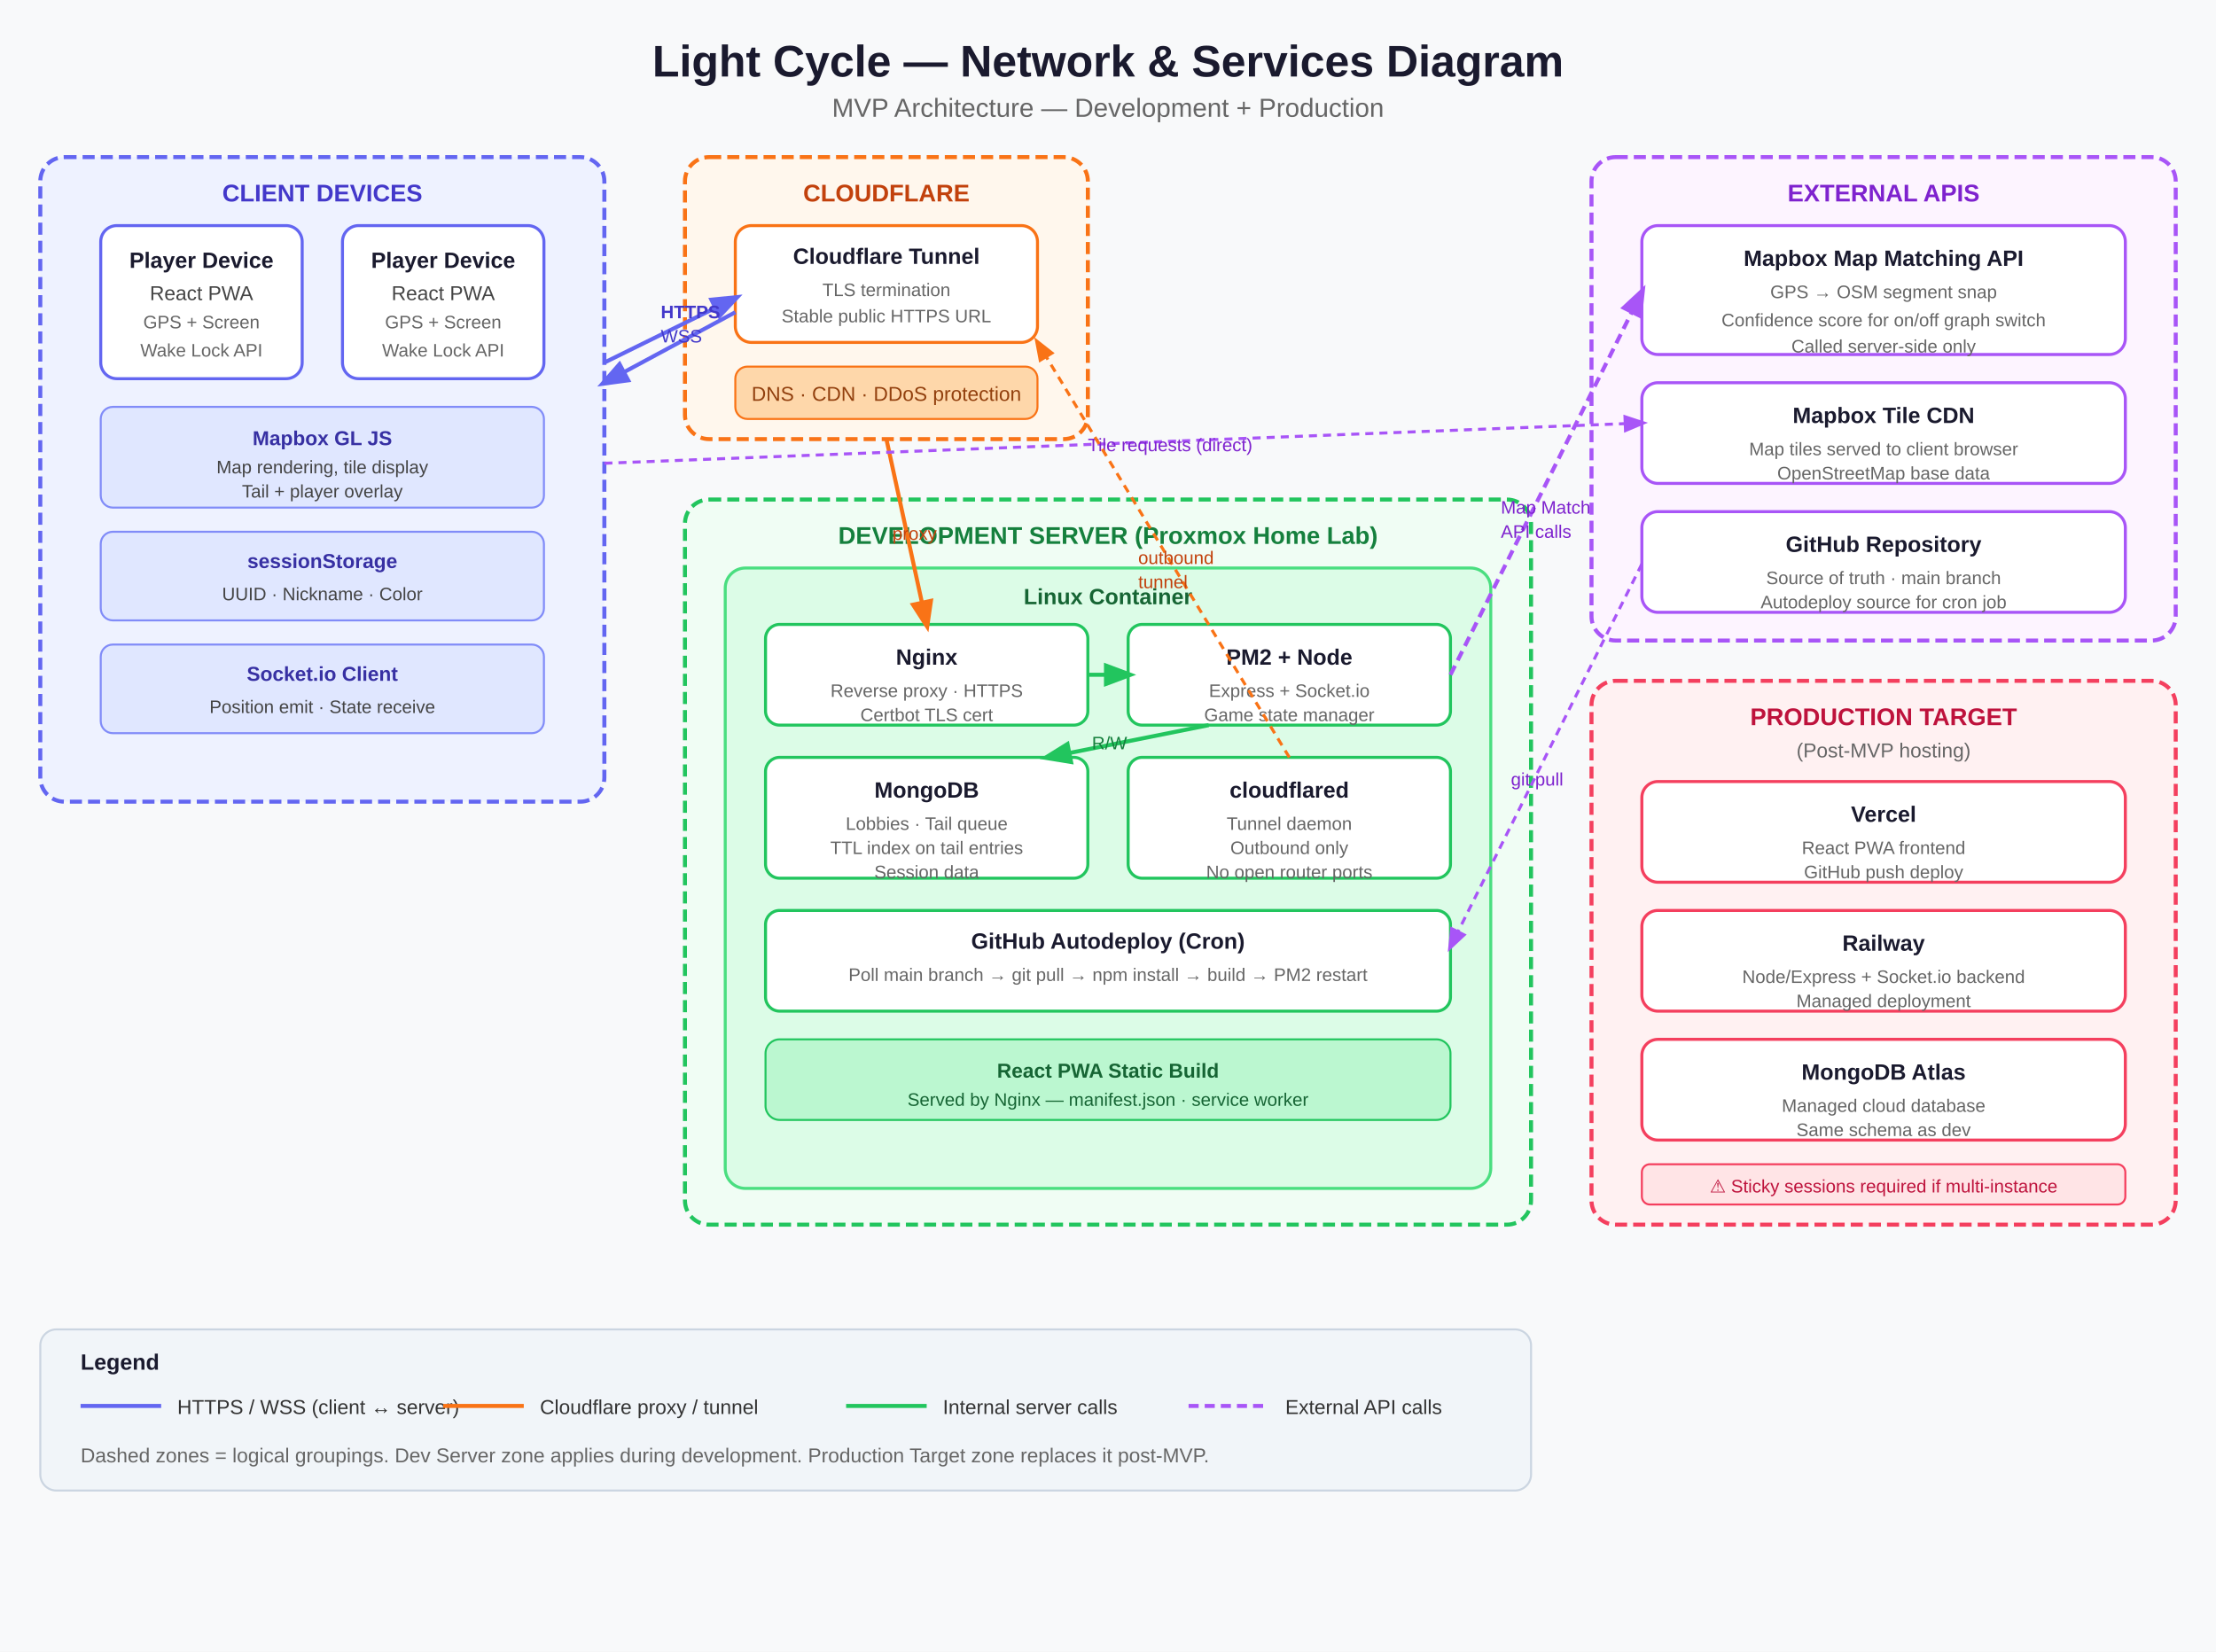
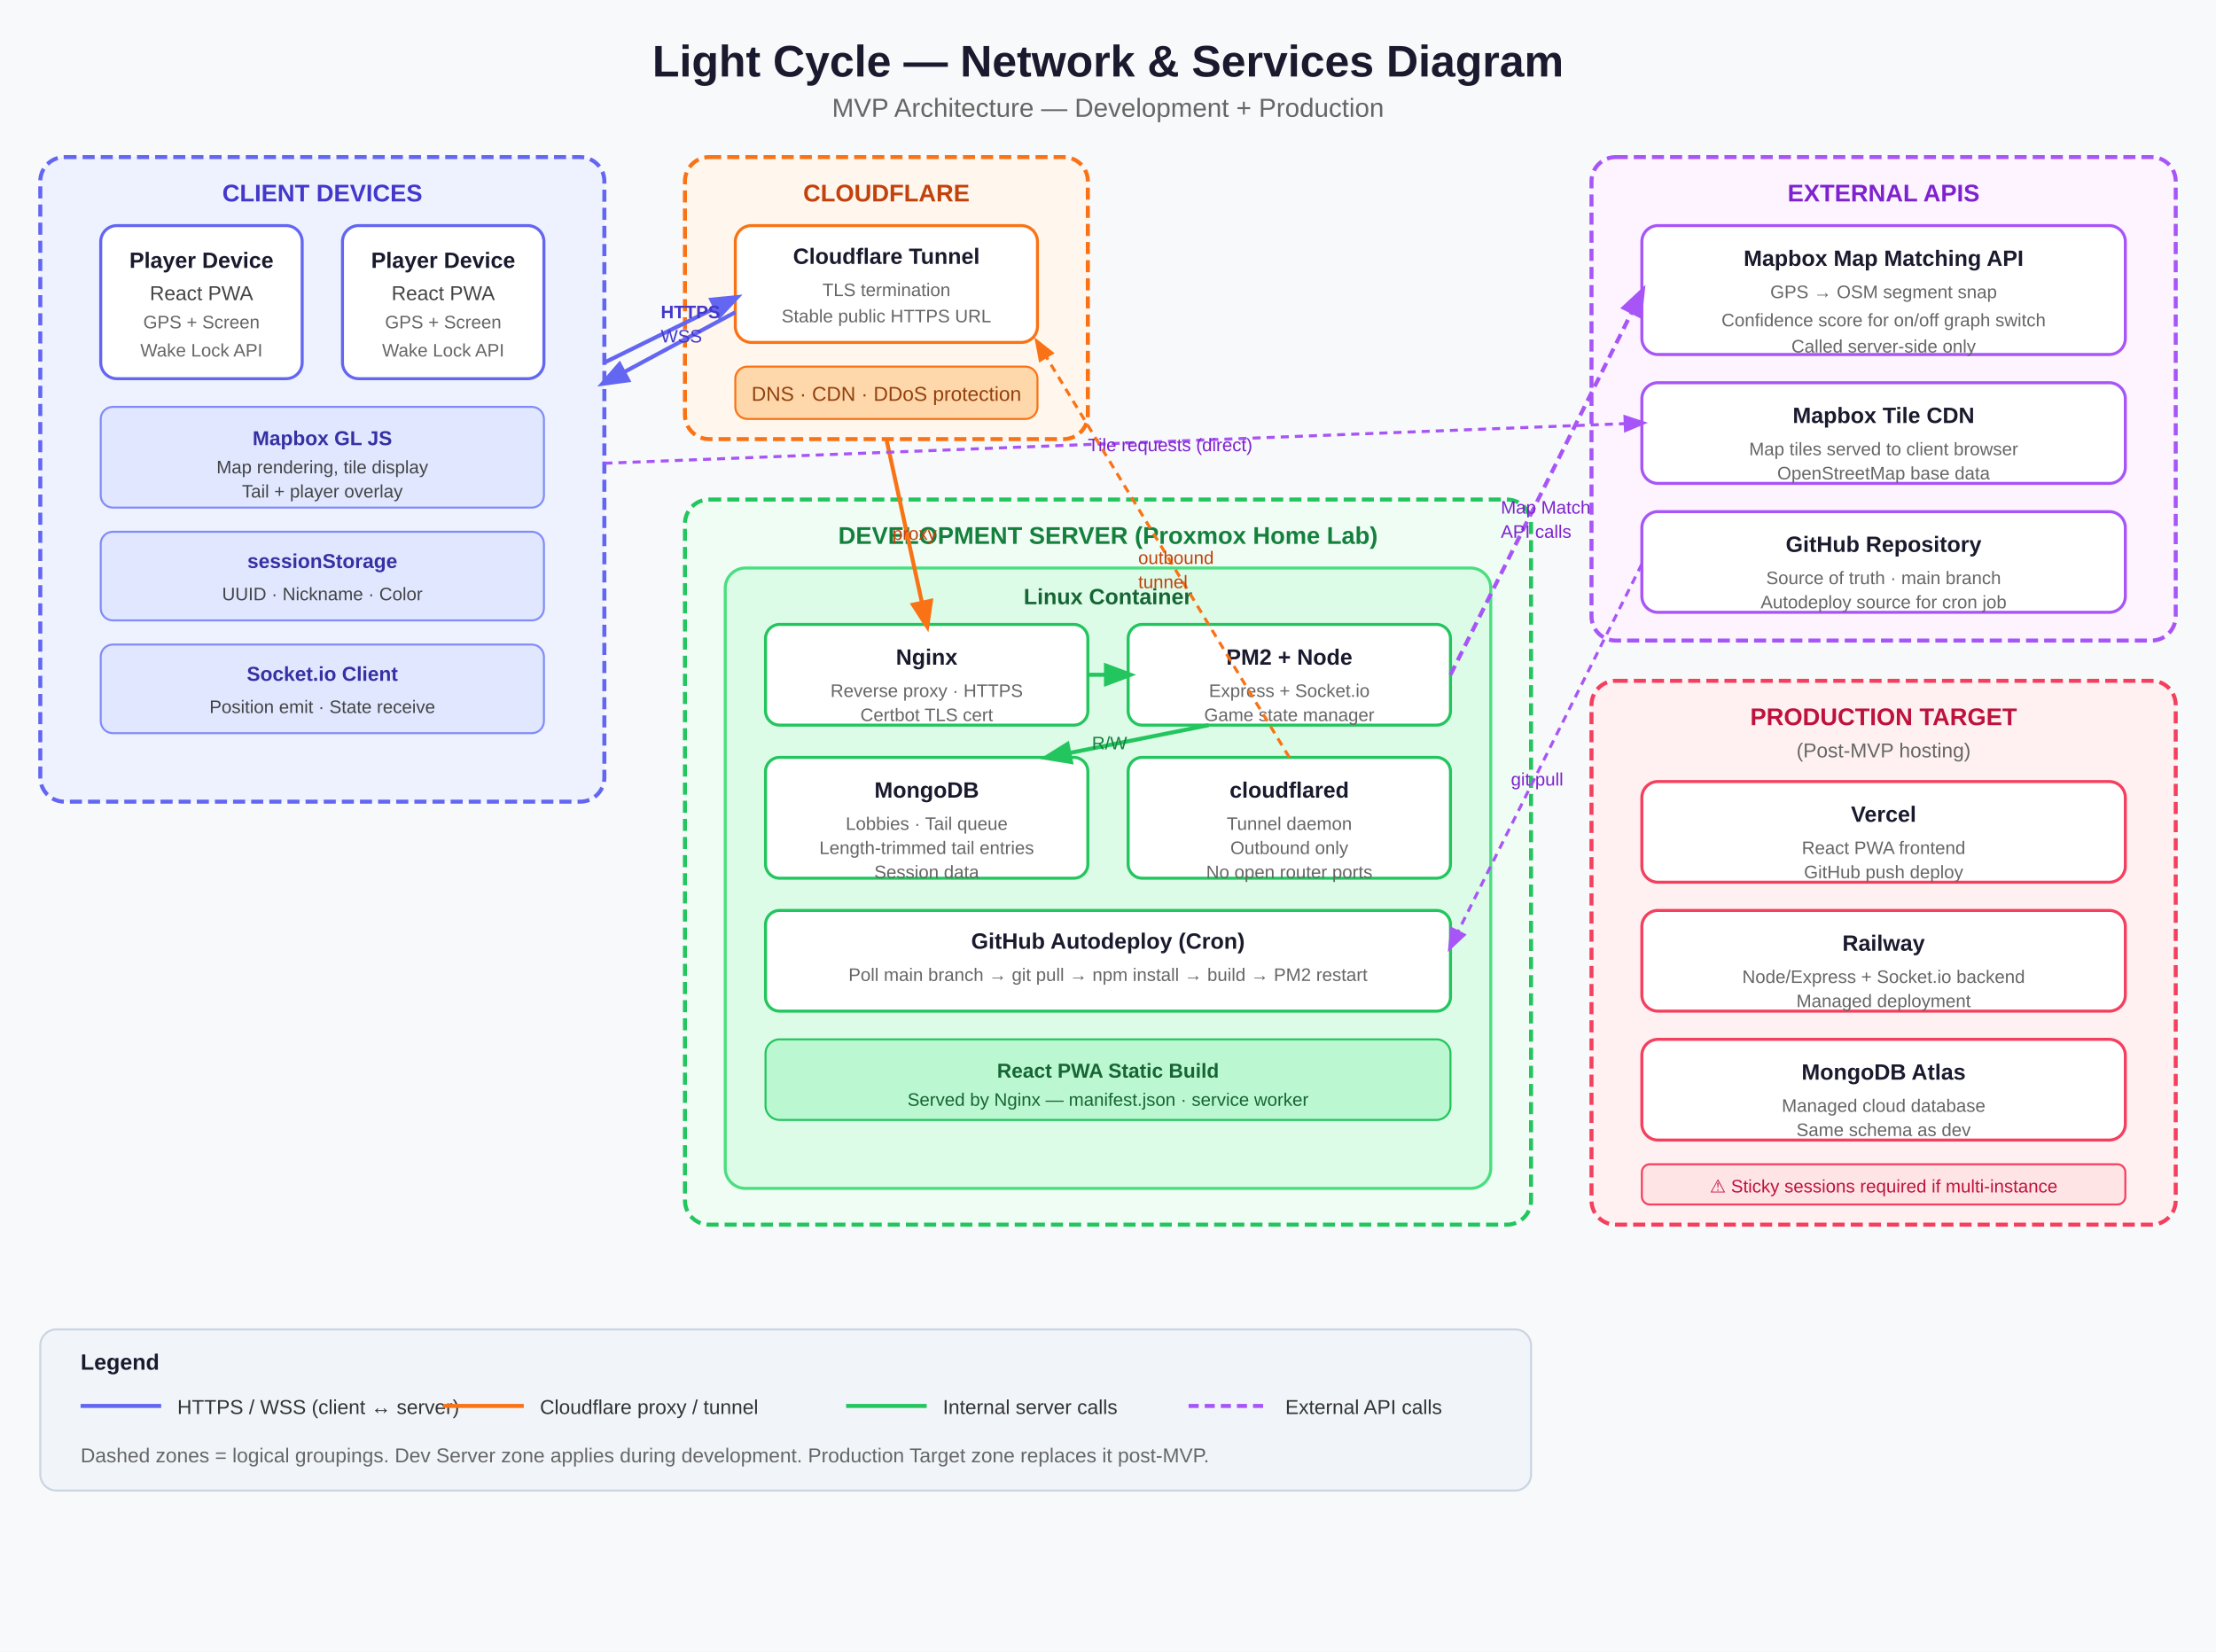
<svg xmlns="http://www.w3.org/2000/svg" viewBox="0 0 1100 820" width="1100" height="820" font-family="Arial, sans-serif">
  <rect width="1100" height="820" fill="#F8F9FA" />
  <text x="550" y="38" text-anchor="middle" font-size="22" font-weight="bold" fill="#1A1A2E">Light Cycle — Network &amp; Services Diagram</text>
  <text x="550" y="58" text-anchor="middle" font-size="13" fill="#666">MVP Architecture — Development + Production</text>
  <rect x="20" y="78" width="280" height="320" rx="12" fill="#EEF2FF" stroke="#6366F1" stroke-width="2" stroke-dasharray="6,3" />
  <text x="160" y="100" text-anchor="middle" font-size="12" font-weight="bold" fill="#4338CA">CLIENT DEVICES</text>
  <rect x="50" y="112" width="100" height="76" rx="8" fill="#FFFFFF" stroke="#6366F1" stroke-width="1.5" />
  <text x="100" y="133" text-anchor="middle" font-size="11" font-weight="bold" fill="#1A1A2E">Player Device</text>
  <text x="100" y="149" text-anchor="middle" font-size="10" fill="#444">React PWA</text>
  <text x="100" y="163" text-anchor="middle" font-size="9" fill="#666">GPS + Screen</text>
  <text x="100" y="177" text-anchor="middle" font-size="9" fill="#666">Wake Lock API</text>
  <rect x="170" y="112" width="100" height="76" rx="8" fill="#FFFFFF" stroke="#6366F1" stroke-width="1.5" />
  <text x="220" y="133" text-anchor="middle" font-size="11" font-weight="bold" fill="#1A1A2E">Player Device</text>
  <text x="220" y="149" text-anchor="middle" font-size="10" fill="#444">React PWA</text>
  <text x="220" y="163" text-anchor="middle" font-size="9" fill="#666">GPS + Screen</text>
  <text x="220" y="177" text-anchor="middle" font-size="9" fill="#666">Wake Lock API</text>
  <rect x="50" y="202" width="220" height="50" rx="6" fill="#E0E7FF" stroke="#818CF8" stroke-width="1" />
  <text x="160" y="221" text-anchor="middle" font-size="10" font-weight="bold" fill="#3730A3">Mapbox GL JS</text>
  <text x="160" y="235" text-anchor="middle" font-size="9" fill="#444">Map rendering, tile display</text>
  <text x="160" y="247" text-anchor="middle" font-size="9" fill="#444">Tail + player overlay</text>
  <rect x="50" y="264" width="220" height="44" rx="6" fill="#E0E7FF" stroke="#818CF8" stroke-width="1" />
  <text x="160" y="282" text-anchor="middle" font-size="10" font-weight="bold" fill="#3730A3">sessionStorage</text>
  <text x="160" y="298" text-anchor="middle" font-size="9" fill="#444">UUID · Nickname · Color</text>
  <rect x="50" y="320" width="220" height="44" rx="6" fill="#E0E7FF" stroke="#818CF8" stroke-width="1" />
  <text x="160" y="338" text-anchor="middle" font-size="10" font-weight="bold" fill="#3730A3">Socket.io Client</text>
  <text x="160" y="354" text-anchor="middle" font-size="9" fill="#444">Position emit · State receive</text>
  <rect x="340" y="78" width="200" height="140" rx="12" fill="#FFF7ED" stroke="#F97316" stroke-width="2" stroke-dasharray="6,3" />
  <text x="440" y="100" text-anchor="middle" font-size="12" font-weight="bold" fill="#C2410C">CLOUDFLARE</text>
  <rect x="365" y="112" width="150" height="58" rx="8" fill="#FFFFFF" stroke="#F97316" stroke-width="1.5" />
  <text x="440" y="131" text-anchor="middle" font-size="11" font-weight="bold" fill="#1A1A2E">Cloudflare Tunnel</text>
  <text x="440" y="147" text-anchor="middle" font-size="9" fill="#666">TLS termination</text>
  <text x="440" y="160" text-anchor="middle" font-size="9" fill="#666">Stable public HTTPS URL</text>
  <rect x="365" y="182" width="150" height="26" rx="6" fill="#FED7AA" stroke="#F97316" stroke-width="1" />
  <text x="440" y="199" text-anchor="middle" font-size="10" fill="#92400E">DNS · CDN · DDoS protection</text>
  <rect x="340" y="248" width="420" height="360" rx="12" fill="#F0FDF4" stroke="#22C55E" stroke-width="2" stroke-dasharray="6,3" />
  <text x="550" y="270" text-anchor="middle" font-size="12" font-weight="bold" fill="#15803D">DEVELOPMENT SERVER (Proxmox Home Lab)</text>
  <rect x="360" y="282" width="380" height="308" rx="10" fill="#DCFCE7" stroke="#4ADE80" stroke-width="1.5" />
  <text x="550" y="300" text-anchor="middle" font-size="11" font-weight="bold" fill="#166534">Linux Container</text>
  <rect x="380" y="310" width="160" height="50" rx="7" fill="#FFFFFF" stroke="#22C55E" stroke-width="1.5" />
  <text x="460" y="330" text-anchor="middle" font-size="11" font-weight="bold" fill="#1A1A2E">Nginx</text>
  <text x="460" y="346" text-anchor="middle" font-size="9" fill="#666">Reverse proxy · HTTPS</text>
  <text x="460" y="358" text-anchor="middle" font-size="9" fill="#666">Certbot TLS cert</text>
  <rect x="560" y="310" width="160" height="50" rx="7" fill="#FFFFFF" stroke="#22C55E" stroke-width="1.5" />
  <text x="640" y="330" text-anchor="middle" font-size="11" font-weight="bold" fill="#1A1A2E">PM2 + Node</text>
  <text x="640" y="346" text-anchor="middle" font-size="9" fill="#666">Express + Socket.io</text>
  <text x="640" y="358" text-anchor="middle" font-size="9" fill="#666">Game state manager</text>
  <rect x="380" y="376" width="160" height="60" rx="7" fill="#FFFFFF" stroke="#22C55E" stroke-width="1.5" />
  <text x="460" y="396" text-anchor="middle" font-size="11" font-weight="bold" fill="#1A1A2E">MongoDB</text>
  <text x="460" y="412" text-anchor="middle" font-size="9" fill="#666">Lobbies · Tail queue</text>
-   <text x="460" y="424" text-anchor="middle" font-size="9" fill="#666">TTL index on tail entries</text>
+   <text x="460" y="424" text-anchor="middle" font-size="9" fill="#666">Length-trimmed tail entries</text>
  <text x="460" y="436" text-anchor="middle" font-size="9" fill="#666">Session data</text>
  <rect x="560" y="376" width="160" height="60" rx="7" fill="#FFFFFF" stroke="#22C55E" stroke-width="1.5" />
  <text x="640" y="396" text-anchor="middle" font-size="11" font-weight="bold" fill="#1A1A2E">cloudflared</text>
  <text x="640" y="412" text-anchor="middle" font-size="9" fill="#666">Tunnel daemon</text>
  <text x="640" y="424" text-anchor="middle" font-size="9" fill="#666">Outbound only</text>
  <text x="640" y="436" text-anchor="middle" font-size="9" fill="#666">No open router ports</text>
  <rect x="380" y="452" width="340" height="50" rx="7" fill="#FFFFFF" stroke="#22C55E" stroke-width="1.5" />
  <text x="550" y="471" text-anchor="middle" font-size="11" font-weight="bold" fill="#1A1A2E">GitHub Autodeploy (Cron)</text>
  <text x="550" y="487" text-anchor="middle" font-size="9" fill="#666">Poll main branch → git pull → npm install → build → PM2 restart</text>
  <rect x="380" y="516" width="340" height="40" rx="7" fill="#BBF7D0" stroke="#22C55E" stroke-width="1" />
  <text x="550" y="535" text-anchor="middle" font-size="10" font-weight="bold" fill="#166534">React PWA Static Build</text>
  <text x="550" y="549" text-anchor="middle" font-size="9" fill="#166534">Served by Nginx — manifest.json · service worker</text>
  <rect x="790" y="78" width="290" height="240" rx="12" fill="#FDF4FF" stroke="#A855F7" stroke-width="2" stroke-dasharray="6,3" />
  <text x="935" y="100" text-anchor="middle" font-size="12" font-weight="bold" fill="#7E22CE">EXTERNAL APIS</text>
  <rect x="815" y="112" width="240" height="64" rx="8" fill="#FFFFFF" stroke="#A855F7" stroke-width="1.5" />
  <text x="935" y="132" text-anchor="middle" font-size="11" font-weight="bold" fill="#1A1A2E">Mapbox Map Matching API</text>
  <text x="935" y="148" text-anchor="middle" font-size="9" fill="#666">GPS → OSM segment snap</text>
  <text x="935" y="162" text-anchor="middle" font-size="9" fill="#666">Confidence score for on/off graph switch</text>
  <text x="935" y="175" text-anchor="middle" font-size="9" fill="#666">Called server-side only</text>
  <rect x="815" y="190" width="240" height="50" rx="8" fill="#FFFFFF" stroke="#A855F7" stroke-width="1.5" />
  <text x="935" y="210" text-anchor="middle" font-size="11" font-weight="bold" fill="#1A1A2E">Mapbox Tile CDN</text>
  <text x="935" y="226" text-anchor="middle" font-size="9" fill="#666">Map tiles served to client browser</text>
  <text x="935" y="238" text-anchor="middle" font-size="9" fill="#666">OpenStreetMap base data</text>
  <rect x="815" y="254" width="240" height="50" rx="8" fill="#FFFFFF" stroke="#A855F7" stroke-width="1.5" />
  <text x="935" y="274" text-anchor="middle" font-size="11" font-weight="bold" fill="#1A1A2E">GitHub Repository</text>
  <text x="935" y="290" text-anchor="middle" font-size="9" fill="#666">Source of truth · main branch</text>
  <text x="935" y="302" text-anchor="middle" font-size="9" fill="#666">Autodeploy source for cron job</text>
  <rect x="790" y="338" width="290" height="270" rx="12" fill="#FFF1F2" stroke="#F43F5E" stroke-width="2" stroke-dasharray="6,3" />
  <text x="935" y="360" text-anchor="middle" font-size="12" font-weight="bold" fill="#BE123C">PRODUCTION TARGET</text>
  <text x="935" y="376" text-anchor="middle" font-size="10" fill="#666">(Post-MVP hosting)</text>
  <rect x="815" y="388" width="240" height="50" rx="8" fill="#FFFFFF" stroke="#F43F5E" stroke-width="1.5" />
  <text x="935" y="408" text-anchor="middle" font-size="11" font-weight="bold" fill="#1A1A2E">Vercel</text>
  <text x="935" y="424" text-anchor="middle" font-size="9" fill="#666">React PWA frontend</text>
  <text x="935" y="436" text-anchor="middle" font-size="9" fill="#666">GitHub push deploy</text>
  <rect x="815" y="452" width="240" height="50" rx="8" fill="#FFFFFF" stroke="#F43F5E" stroke-width="1.5" />
  <text x="935" y="472" text-anchor="middle" font-size="11" font-weight="bold" fill="#1A1A2E">Railway</text>
  <text x="935" y="488" text-anchor="middle" font-size="9" fill="#666">Node/Express + Socket.io backend</text>
  <text x="935" y="500" text-anchor="middle" font-size="9" fill="#666">Managed deployment</text>
  <rect x="815" y="516" width="240" height="50" rx="8" fill="#FFFFFF" stroke="#F43F5E" stroke-width="1.5" />
  <text x="935" y="536" text-anchor="middle" font-size="11" font-weight="bold" fill="#1A1A2E">MongoDB Atlas</text>
  <text x="935" y="552" text-anchor="middle" font-size="9" fill="#666">Managed cloud database</text>
  <text x="935" y="564" text-anchor="middle" font-size="9" fill="#666">Same schema as dev</text>
  <rect x="815" y="578" width="240" height="20" rx="4" fill="#FFE4E6" stroke="#F43F5E" stroke-width="1" />
  <text x="935" y="592" text-anchor="middle" font-size="9" fill="#BE123C">⚠  Sticky sessions required if multi-instance</text>
  <line x1="300" y1="180" x2="365" y2="148" stroke="#6366F1" stroke-width="2" marker-end="url(#arr-blue)" />
  <line x1="365" y1="155" x2="300" y2="190" stroke="#6366F1" stroke-width="2" marker-end="url(#arr-blue)" />
  <text x="328" y="158" font-size="9" fill="#4338CA" font-weight="bold">HTTPS</text>
  <text x="328" y="170" font-size="9" fill="#4338CA">WSS</text>
  <line x1="440" y1="218" x2="460" y2="310" stroke="#F97316" stroke-width="2" marker-end="url(#arr-orange)" />
  <text x="443" y="268" font-size="9" fill="#C2410C">proxy</text>
  <line x1="540" y1="335" x2="560" y2="335" stroke="#22C55E" stroke-width="2" marker-end="url(#arr-green)" />
  <line x1="600" y1="360" x2="520" y2="376" stroke="#22C55E" stroke-width="2" marker-end="url(#arr-green)" />
  <text x="542" y="372" font-size="9" fill="#15803D">R/W</text>
  <line x1="720" y1="335" x2="815" y2="145" stroke="#A855F7" stroke-width="2" stroke-dasharray="5,3" marker-end="url(#arr-purple)" />
  <text x="745" y="255" font-size="9" fill="#7E22CE">Map Match</text>
  <text x="745" y="267" font-size="9" fill="#7E22CE">API calls</text>
  <line x1="300" y1="230" x2="815" y2="210" stroke="#A855F7" stroke-width="1.5" stroke-dasharray="4,3" marker-end="url(#arr-purple)" />
  <text x="540" y="224" font-size="9" fill="#7E22CE">Tile requests (direct)</text>
  <line x1="640" y1="376" x2="515" y2="170" stroke="#F97316" stroke-width="1.5" stroke-dasharray="4,3" marker-end="url(#arr-orange)" />
  <text x="565" y="280" font-size="9" fill="#C2410C">outbound</text>
  <text x="565" y="292" font-size="9" fill="#C2410C">tunnel</text>
  <line x1="815" y1="280" x2="720" y2="470" stroke="#A855F7" stroke-width="1.5" stroke-dasharray="4,3" marker-end="url(#arr-purple)" />
  <text x="750" y="390" font-size="9" fill="#7E22CE">git pull</text>
  <defs>
    <marker id="arr-blue" markerWidth="8" markerHeight="8" refX="6" refY="3" orient="auto">
      <path d="M0,0 L0,6 L8,3 z" fill="#6366F1" />
    </marker>
    <marker id="arr-orange" markerWidth="8" markerHeight="8" refX="6" refY="3" orient="auto">
      <path d="M0,0 L0,6 L8,3 z" fill="#F97316" />
    </marker>
    <marker id="arr-green" markerWidth="8" markerHeight="8" refX="6" refY="3" orient="auto">
      <path d="M0,0 L0,6 L8,3 z" fill="#22C55E" />
    </marker>
    <marker id="arr-purple" markerWidth="8" markerHeight="8" refX="6" refY="3" orient="auto">
      <path d="M0,0 L0,6 L8,3 z" fill="#A855F7" />
    </marker>
  </defs>
  <rect x="20" y="660" width="740" height="80" rx="8" fill="#F1F5F9" stroke="#CBD5E1" stroke-width="1" />
  <text x="40" y="680" font-size="11" font-weight="bold" fill="#1A1A2E">Legend</text>
  <line x1="40" y1="698" x2="80" y2="698" stroke="#6366F1" stroke-width="2" />
  <text x="88" y="702" font-size="10" fill="#333">HTTPS / WSS (client ↔ server)</text>
  <line x1="220" y1="698" x2="260" y2="698" stroke="#F97316" stroke-width="2" />
  <text x="268" y="702" font-size="10" fill="#333">Cloudflare proxy / tunnel</text>
  <line x1="420" y1="698" x2="460" y2="698" stroke="#22C55E" stroke-width="2" />
  <text x="468" y="702" font-size="10" fill="#333">Internal server calls</text>
  <line x1="590" y1="698" x2="630" y2="698" stroke="#A855F7" stroke-width="2" stroke-dasharray="5,3" />
  <text x="638" y="702" font-size="10" fill="#333">External API calls</text>
  <text x="40" y="726" font-size="10" fill="#666">Dashed zones = logical groupings. Dev Server zone applies during development. Production Target zone replaces it post-MVP.</text>
</svg>
